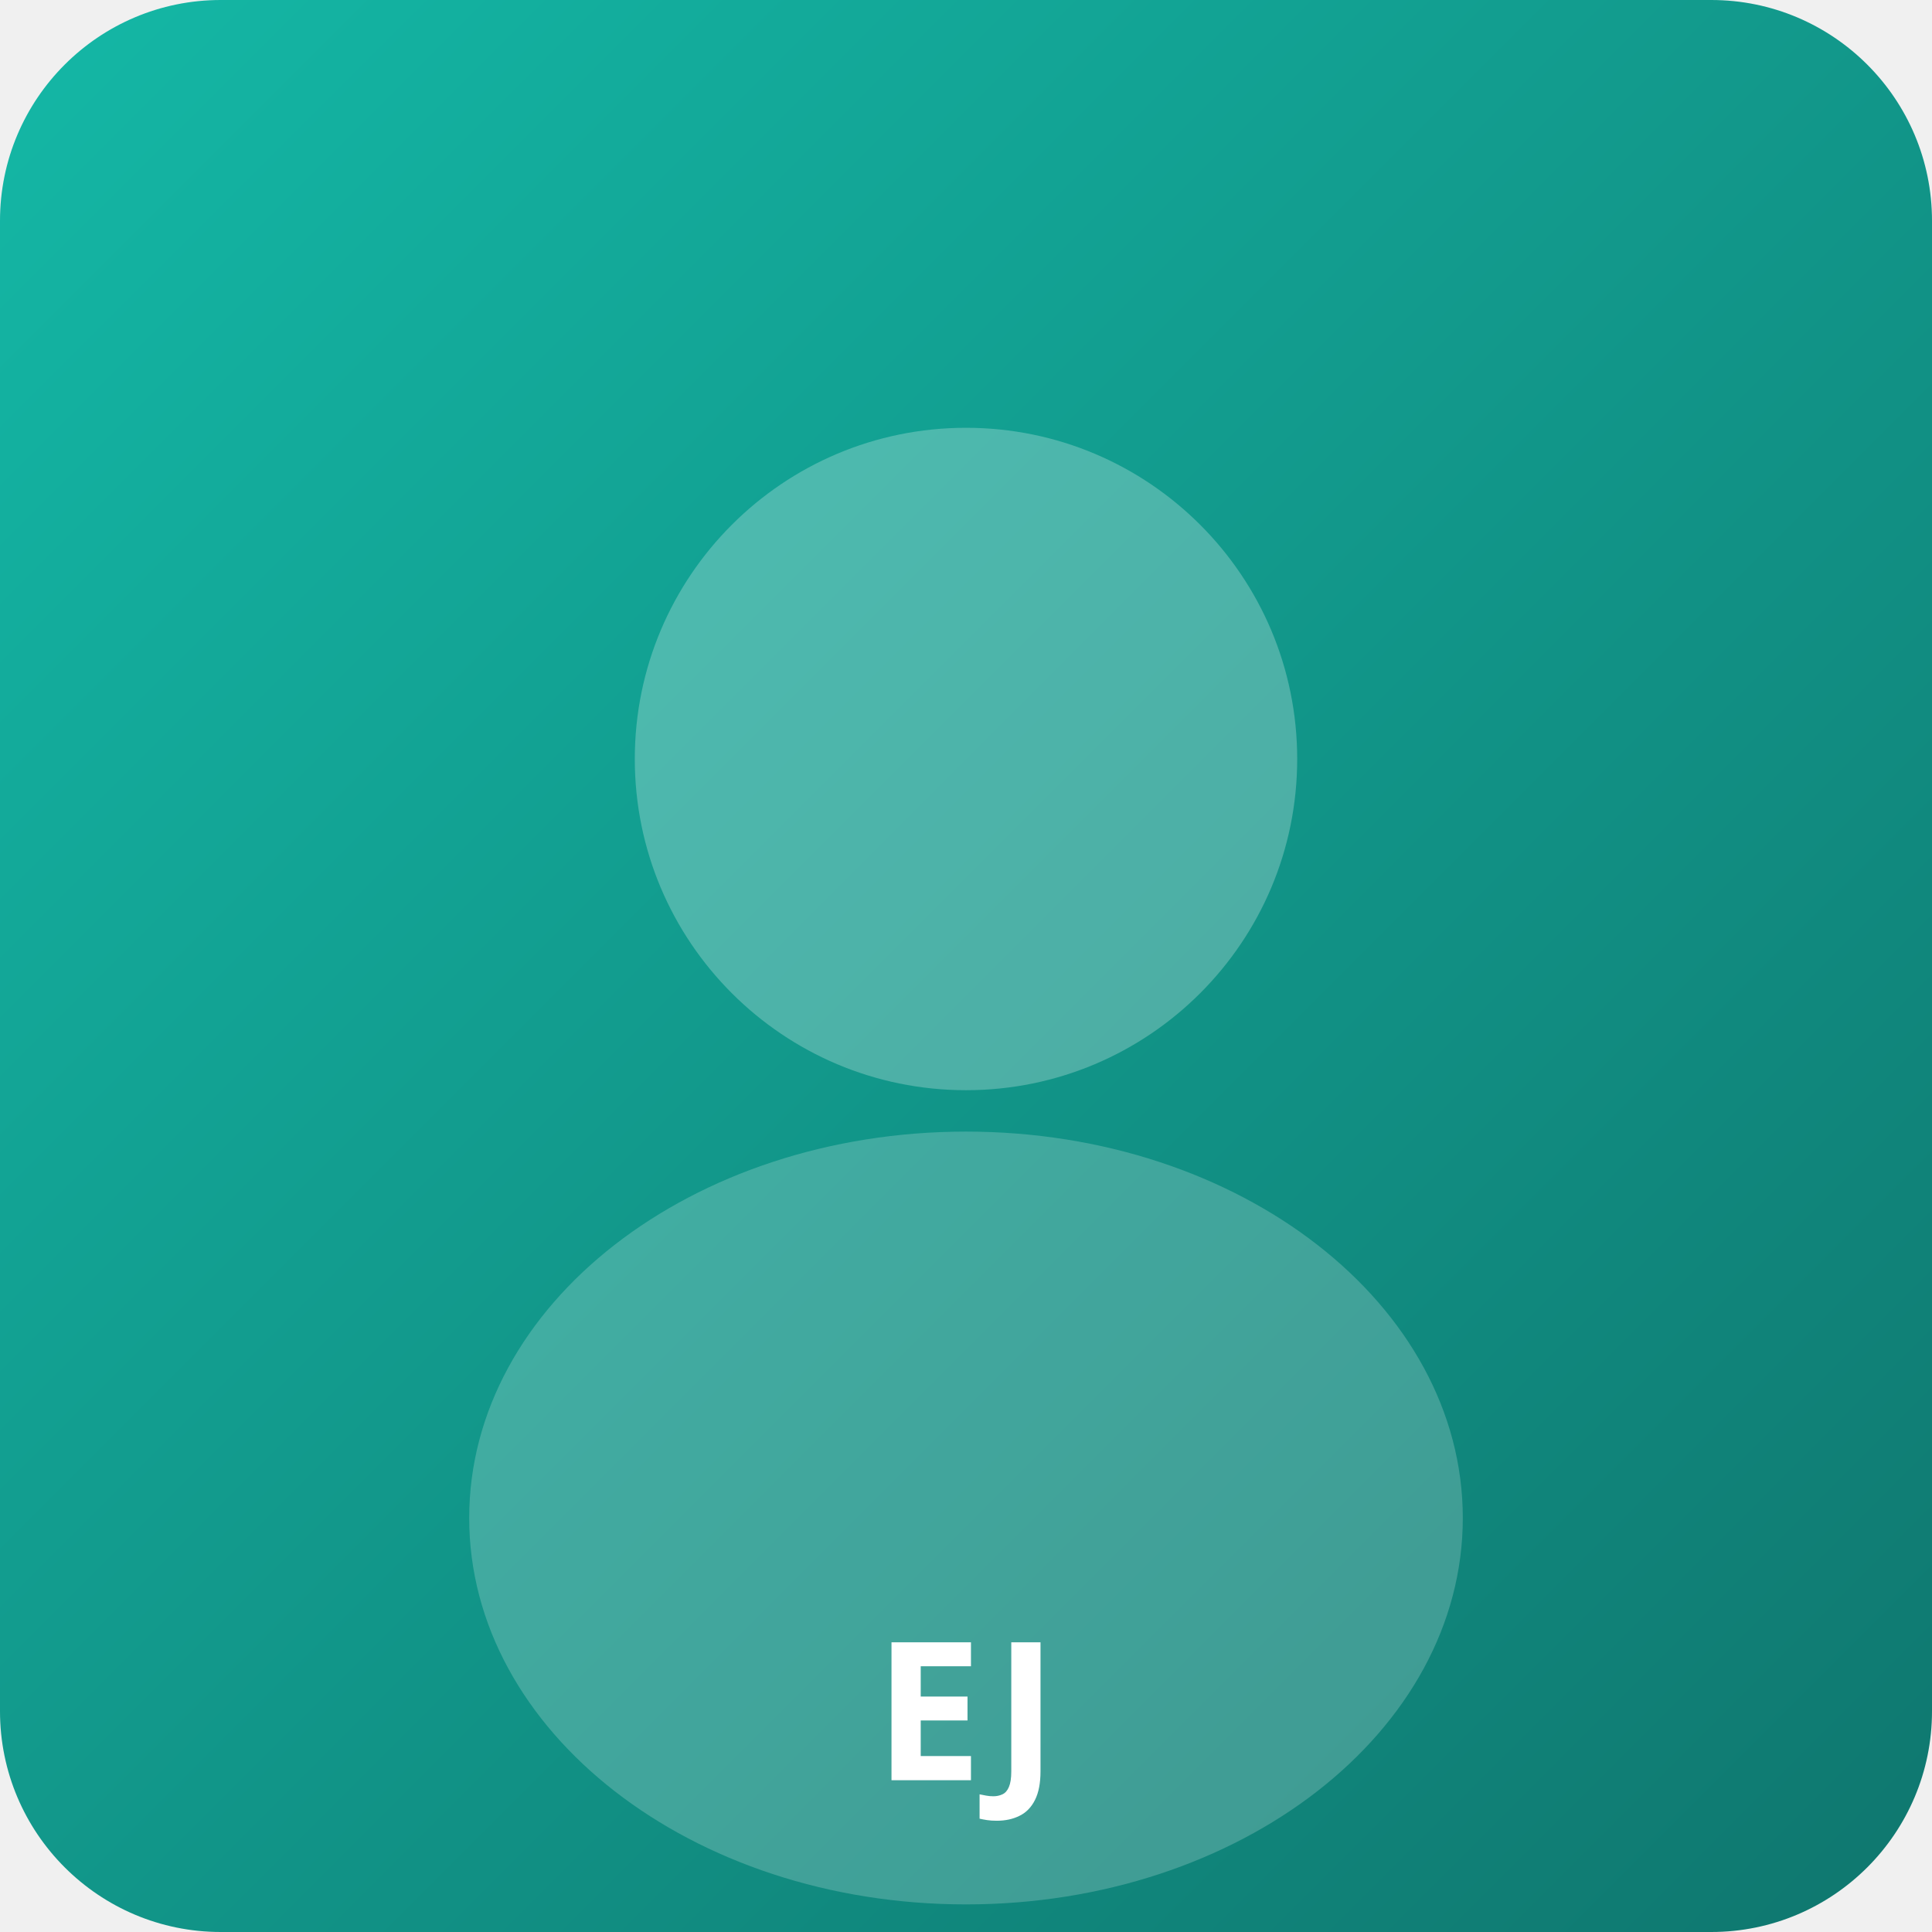
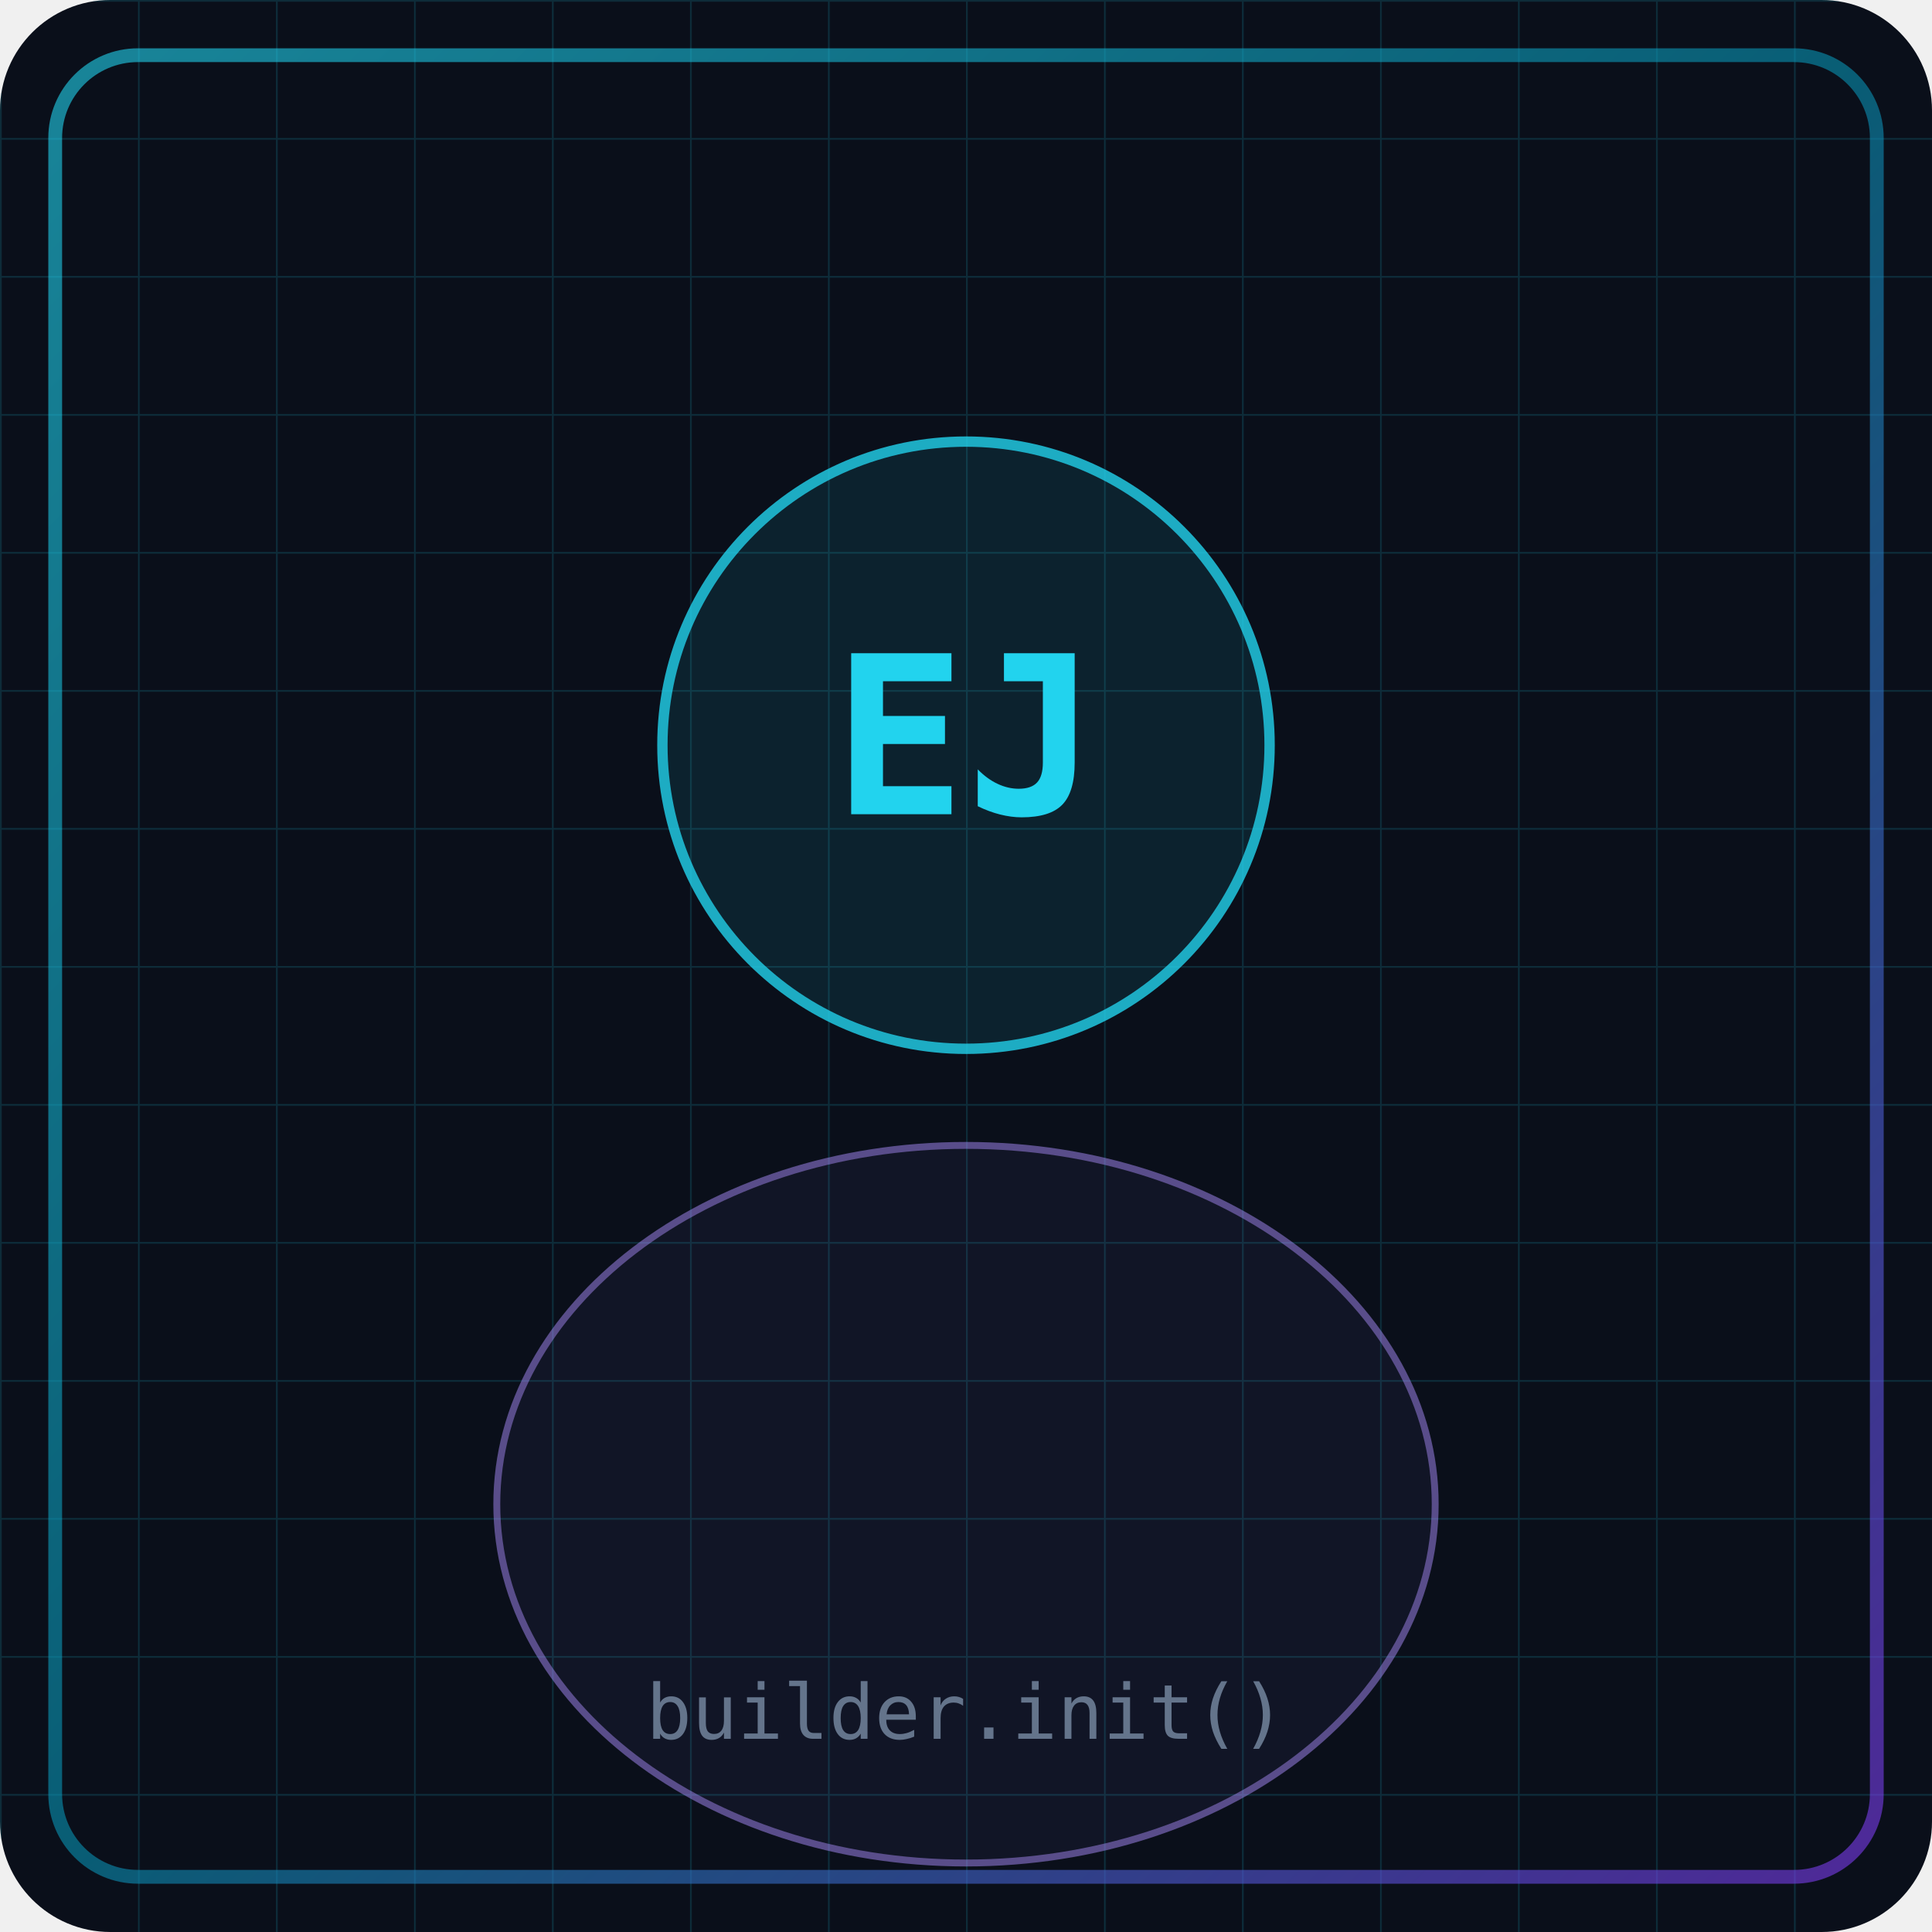
<svg xmlns="http://www.w3.org/2000/svg" viewBox="0 0 280 280" role="img" aria-label="El John">
  <defs>
    <linearGradient id="g" x1="0%" y1="0%" x2="100%" y2="100%">
-       <stop offset="0%" style="stop-color:#14b8a6" />
-       <stop offset="100%" style="stop-color:#0f766e" />
+       <stop offset="0%" style="stop-color:#22d3ee" />
+       <stop offset="50%" style="stop-color:#0891b2" />
+       <stop offset="100%" style="stop-color:#7c3aed" />
    </linearGradient>
+     <pattern id="grid" width="20" height="20" patternUnits="userSpaceOnUse">
+       <path d="M 20 0 L 0 0 0 20" fill="none" stroke="rgba(34,211,238,0.15)" stroke-width="0.5" />
+     </pattern>
  </defs>
-   <rect width="280" height="280" rx="32" fill="url(#g)" />
-   <circle cx="140" cy="110" r="48" fill="rgba(255,255,255,0.25)" />
-   <ellipse cx="140" cy="220" rx="72" ry="56" fill="rgba(255,255,255,0.2)" />
-   <text x="140" y="258" text-anchor="middle" fill="white" font-family="system-ui,sans-serif" font-size="28" font-weight="700">EJ</text>
+   <rect width="280" height="280" rx="16" fill="#0a0f1a" />
+   <rect width="280" height="280" rx="16" fill="url(#grid)" />
+   <rect x="8" y="8" width="264" height="264" rx="12" fill="none" stroke="url(#g)" stroke-width="2" opacity="0.6" />
+   <circle cx="140" cy="108" r="44" fill="rgba(34,211,238,0.12)" stroke="#22d3ee" stroke-width="1.5" opacity="0.8" />
+   <ellipse cx="140" cy="218" rx="68" ry="52" fill="rgba(167,139,250,0.1)" stroke="#a78bfa" stroke-width="1" opacity="0.5" />
+   <text x="140" y="118" text-anchor="middle" fill="#22d3ee" font-family="ui-monospace,monospace" font-size="32" font-weight="700">EJ</text>
+   <text x="140" y="252" text-anchor="middle" fill="#64748b" font-family="ui-monospace,monospace" font-size="11">builder.init()</text>
</svg>
